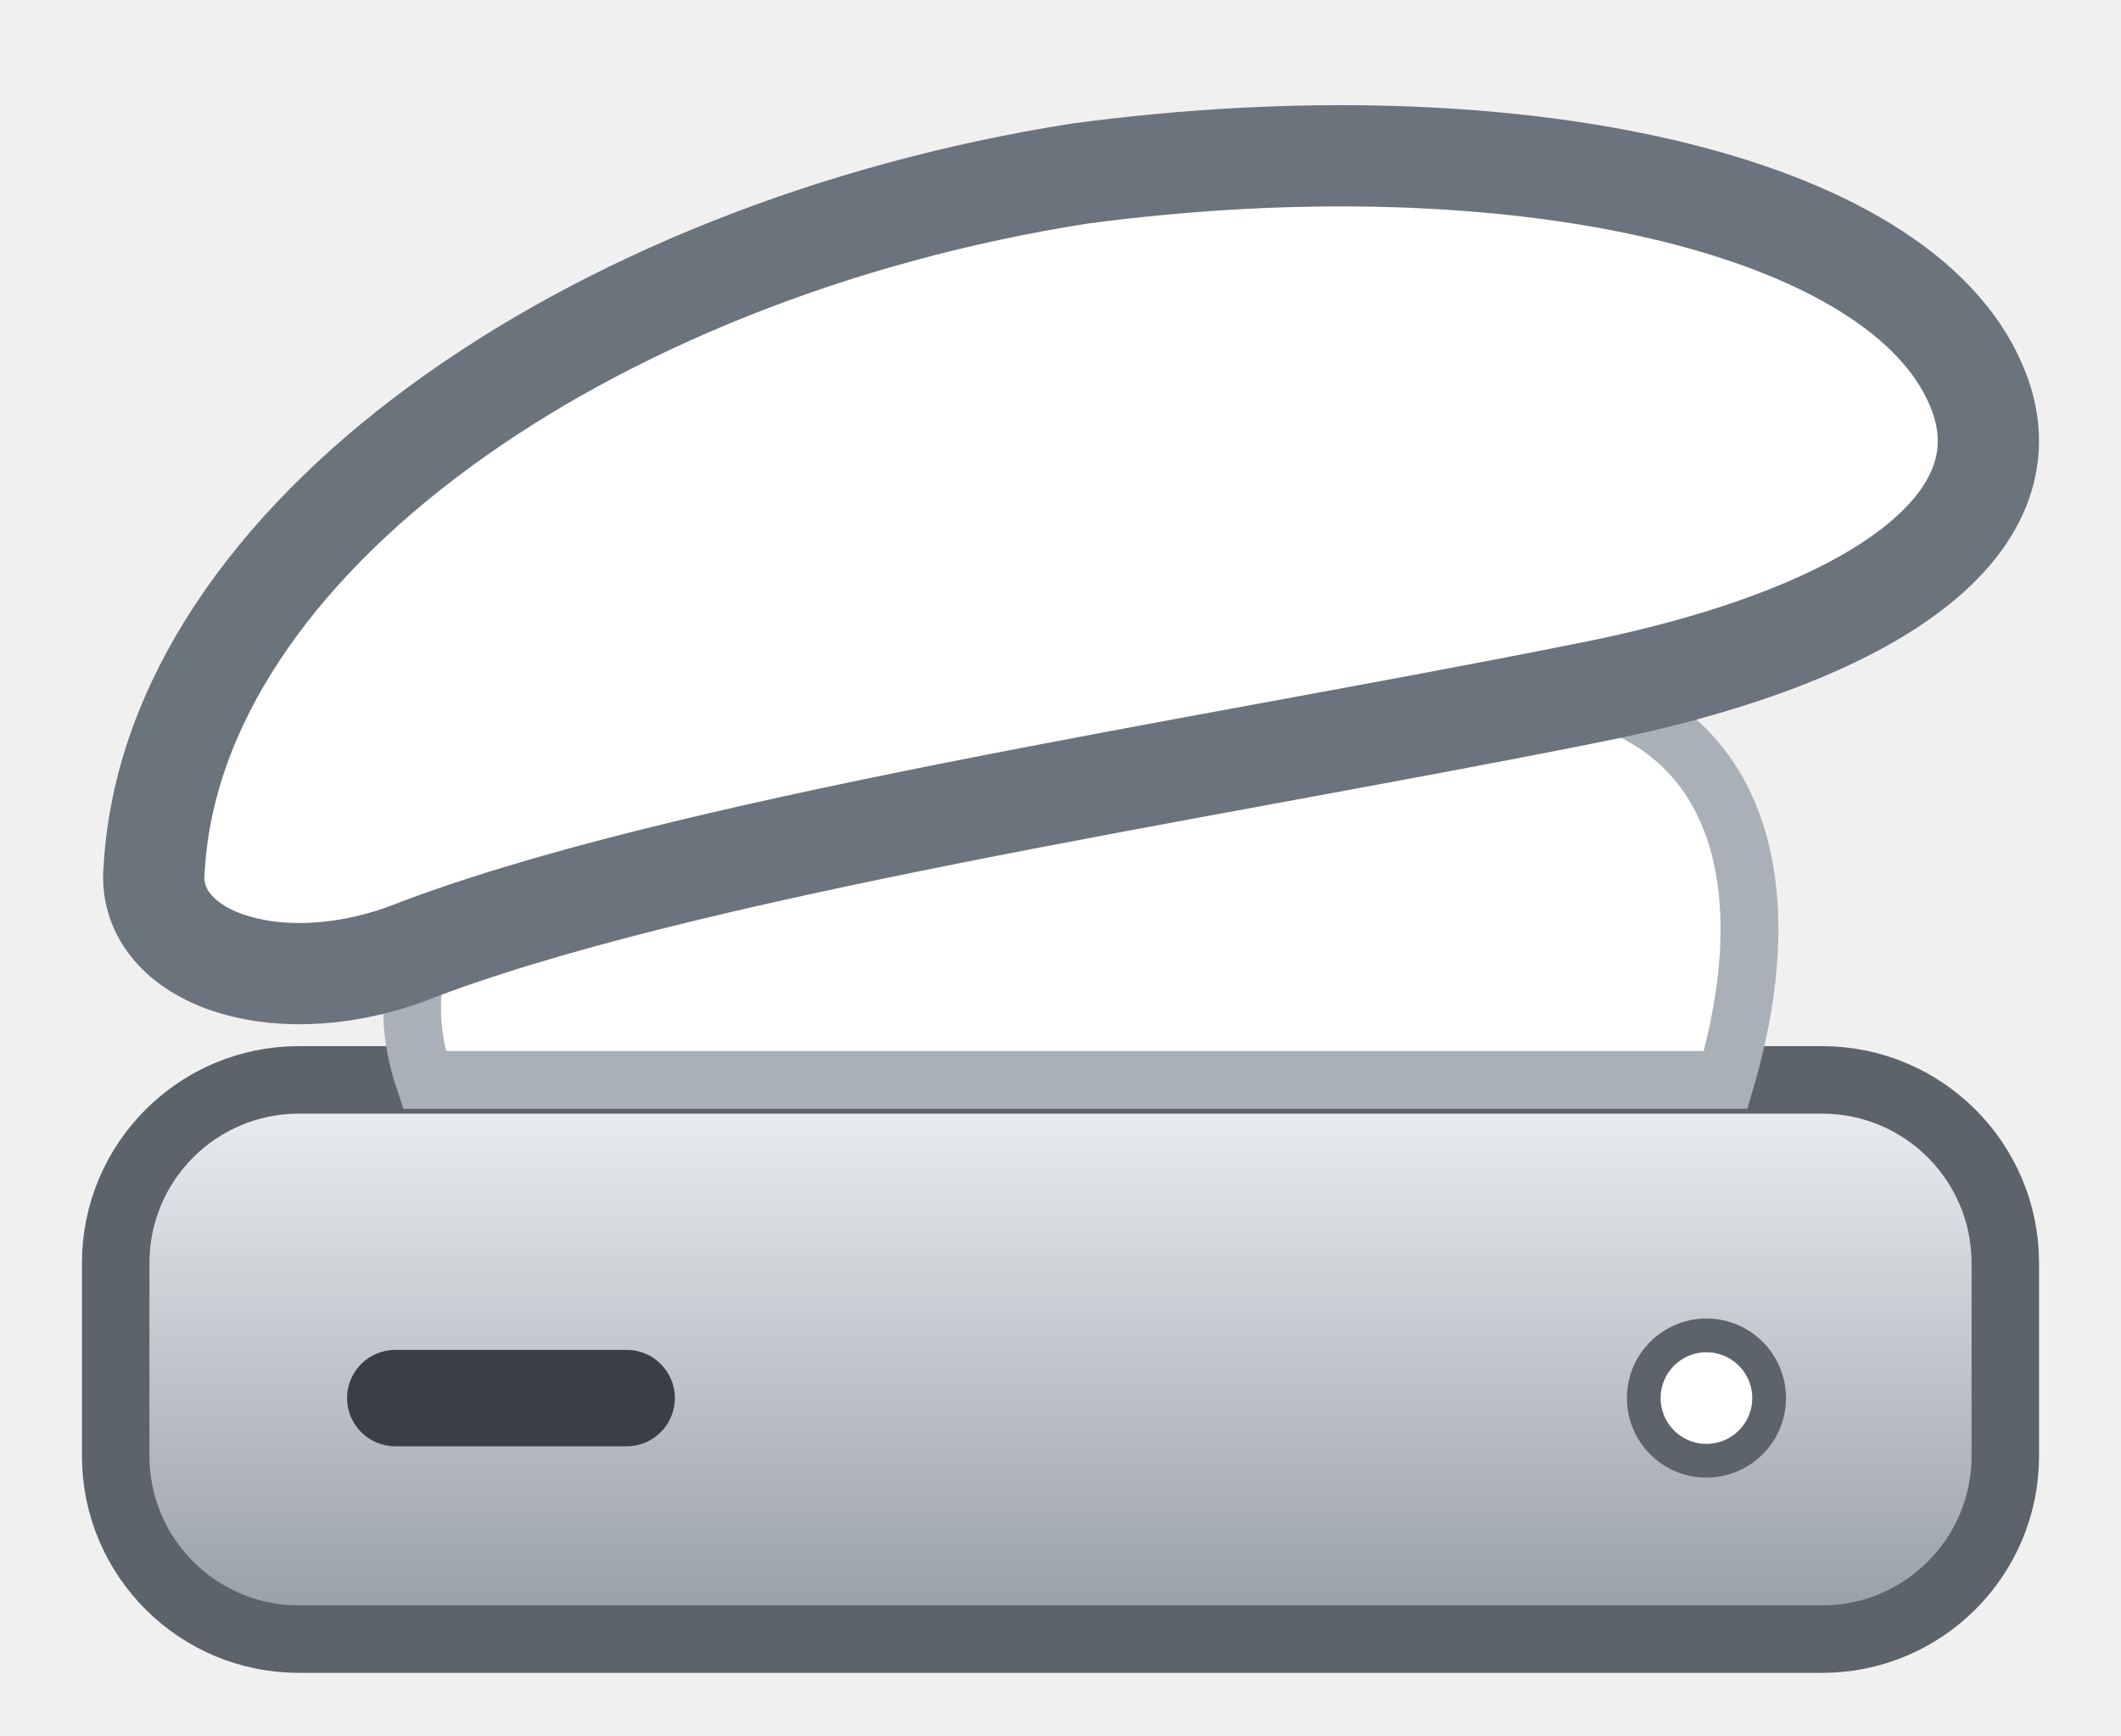
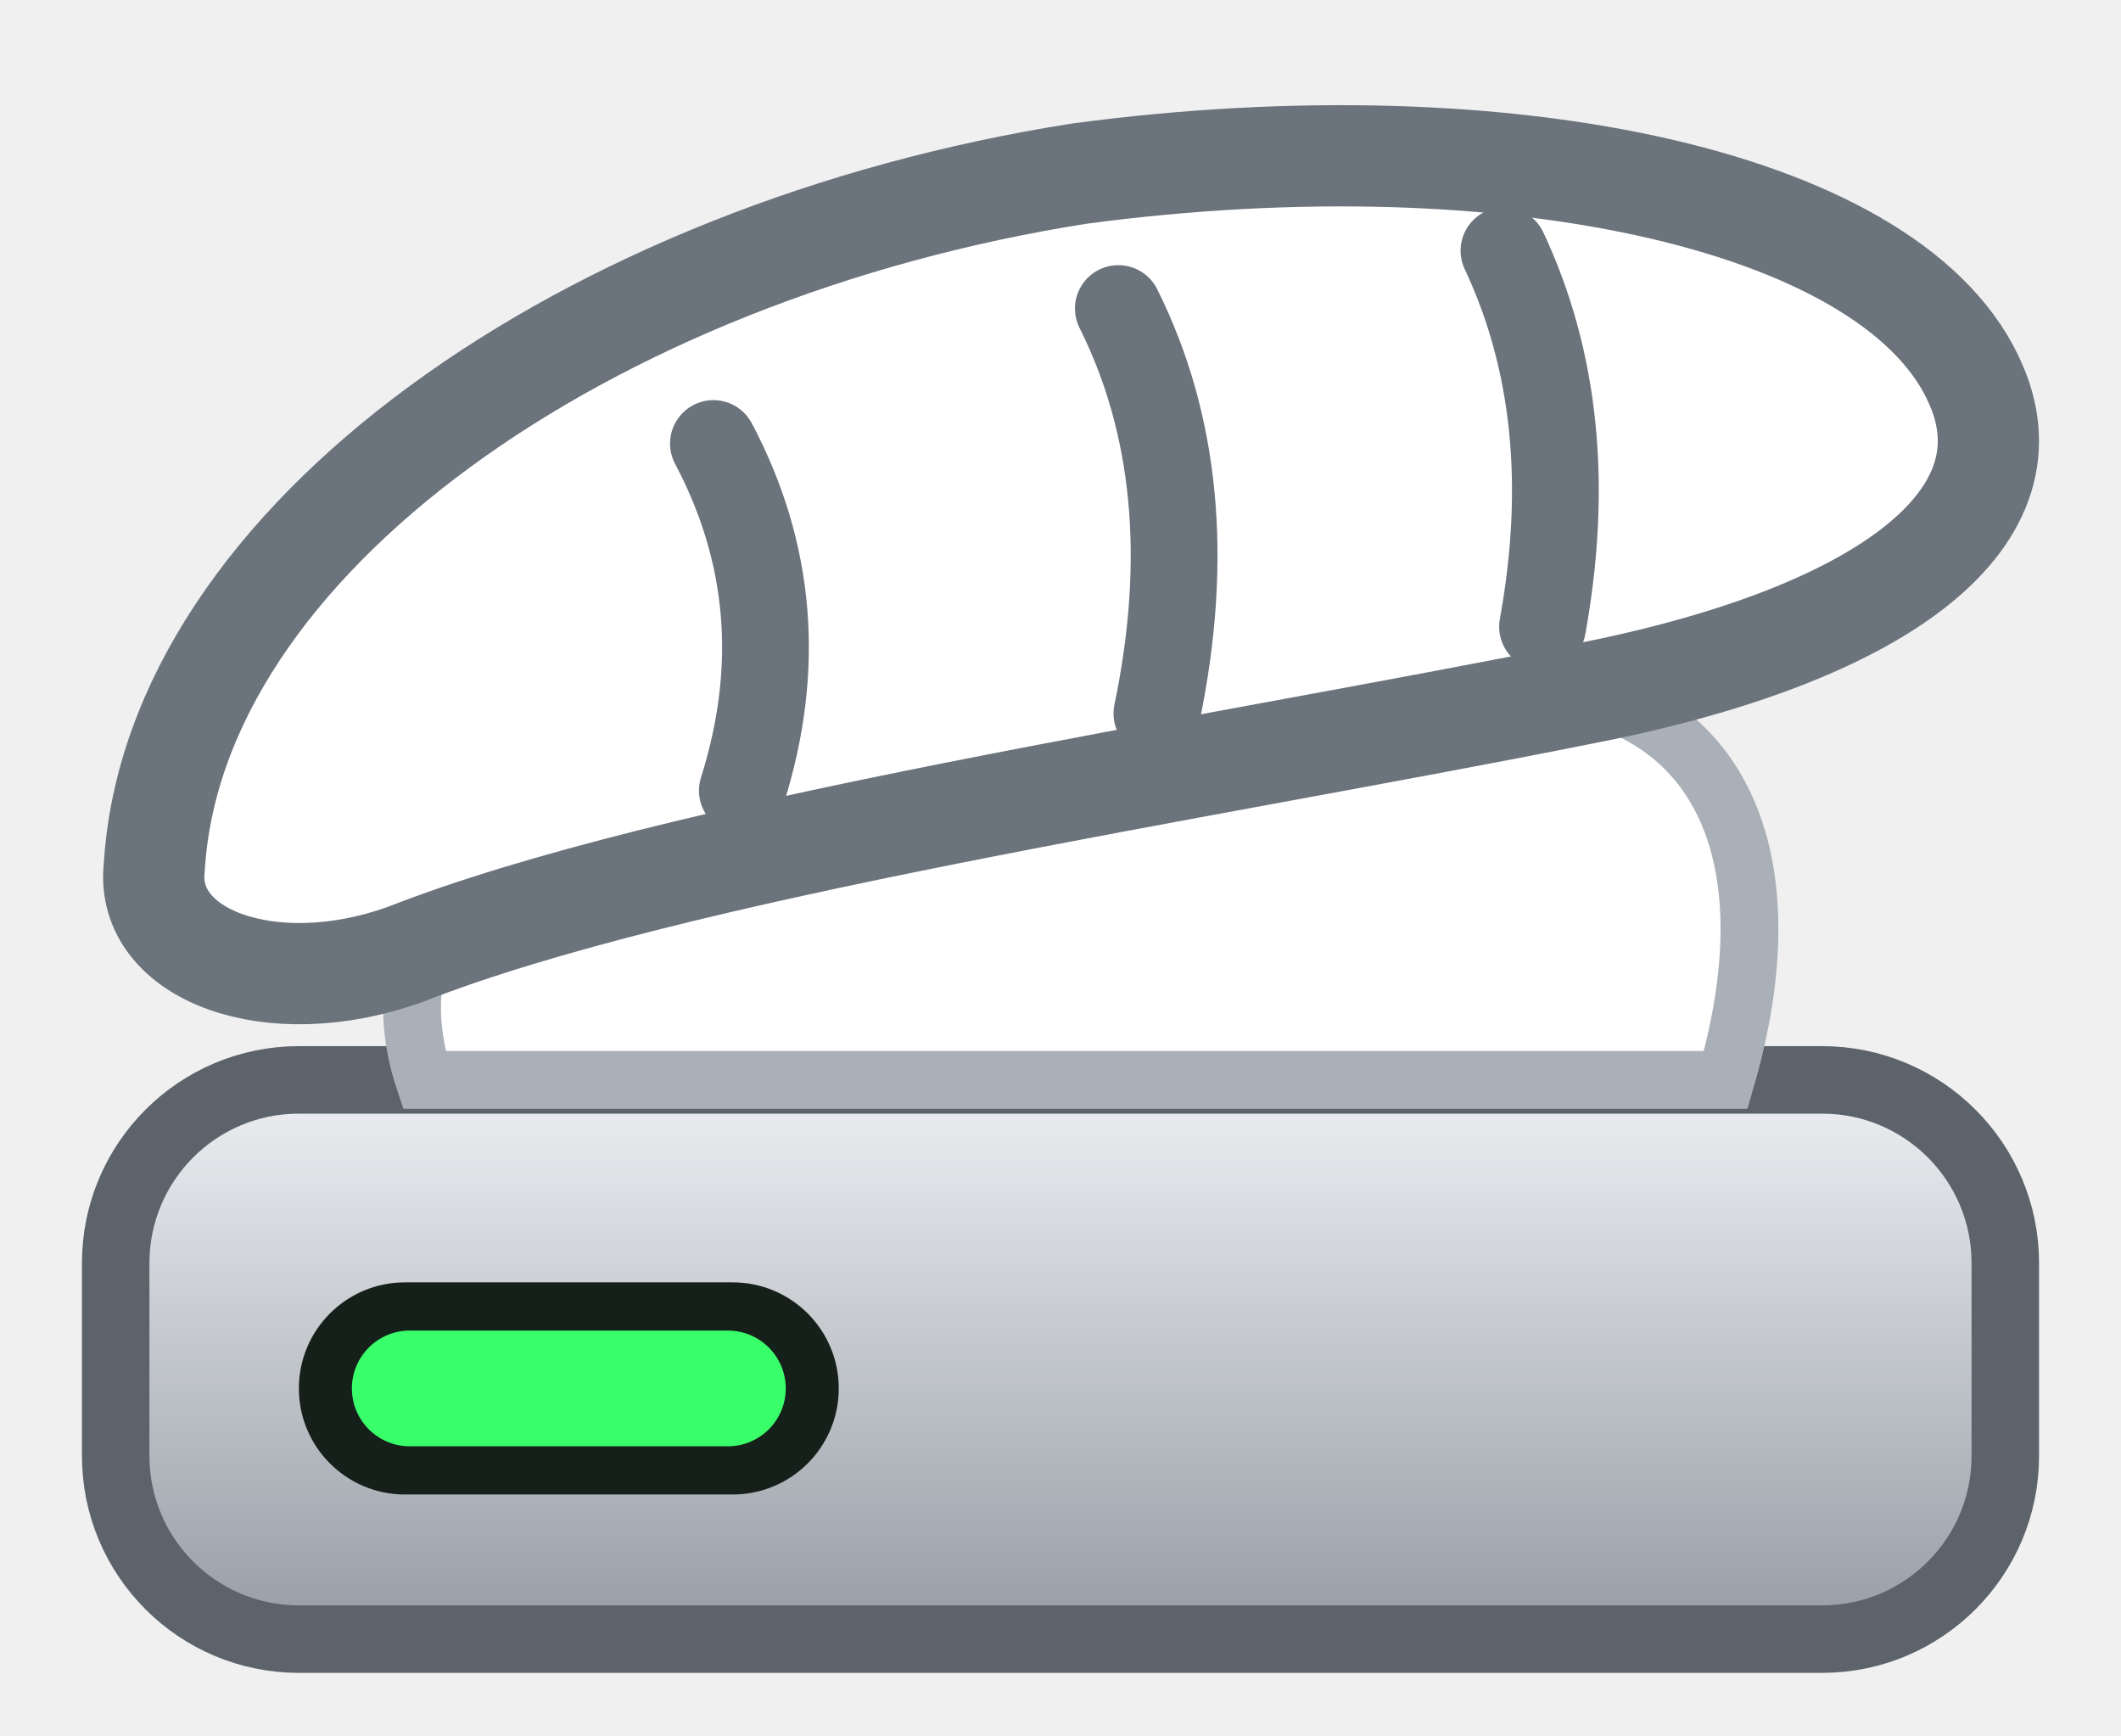
<svg xmlns="http://www.w3.org/2000/svg" width="22" height="18" viewBox="0 0 22 18">
  <defs>
    <linearGradient id="box" x1="0" y1="0" x2="0" y2="1">
      <stop offset="0" stop-color="#eef0f3" />
      <stop offset="1" stop-color="#959ca4" />
    </linearGradient>
  </defs>
  <rect x="1.2" y="11.2" width="19.6" height="5.8" rx="1.9" fill="url(#box)" stroke="#5c636b" stroke-width="0.7" />
-   <rect x="3.6" y="14" width="3.4" height="1" rx="0.5" fill="#3a3f45" />
-   <circle cx="17.7" cy="14.5" r="0.65" fill="#fff" stroke="#5c636b" stroke-width="0.35" />
+   <rect x="3.1" y="13.3" width="5.6" height="2.2" rx="1.1" fill="#16201a" />
+   <rect x="3.65" y="13.8" width="4.5" height="1.2" rx="0.6" fill="#39ff6a" />
  <path d="M4.4 11.2C3.8 9.4 5.4 7.8 8 7.5L15.6 7.1C17.8 7.1 18.6 8.8 17.9 11.2Z" fill="#fff" stroke="#aab0b7" stroke-width="0.6" />
  <path d="M1.6 9C1.8 5.6 6.1 2.6 11.2 1.8C15.7 1.2 19.7 2.1 20.5 4C21.1 5.4 19.5 6.6 16.4 7.2C12.4 8 7 8.8 4.2 9.9C2.8 10.4 1.5 9.9 1.6 9Z" fill="#fff" stroke="#6b737c" stroke-width="1.05" stroke-linejoin="round" />
+   <path d="M7.4 4.6Q8.3 6.3 7.7 8.2M11.6 3.2Q12.5 5 12 7.4M15.6 2.6Q16.4 4.3 16 6.5" fill="none" stroke="#6b737c" stroke-width="0.9" stroke-linecap="round" />
</svg>
